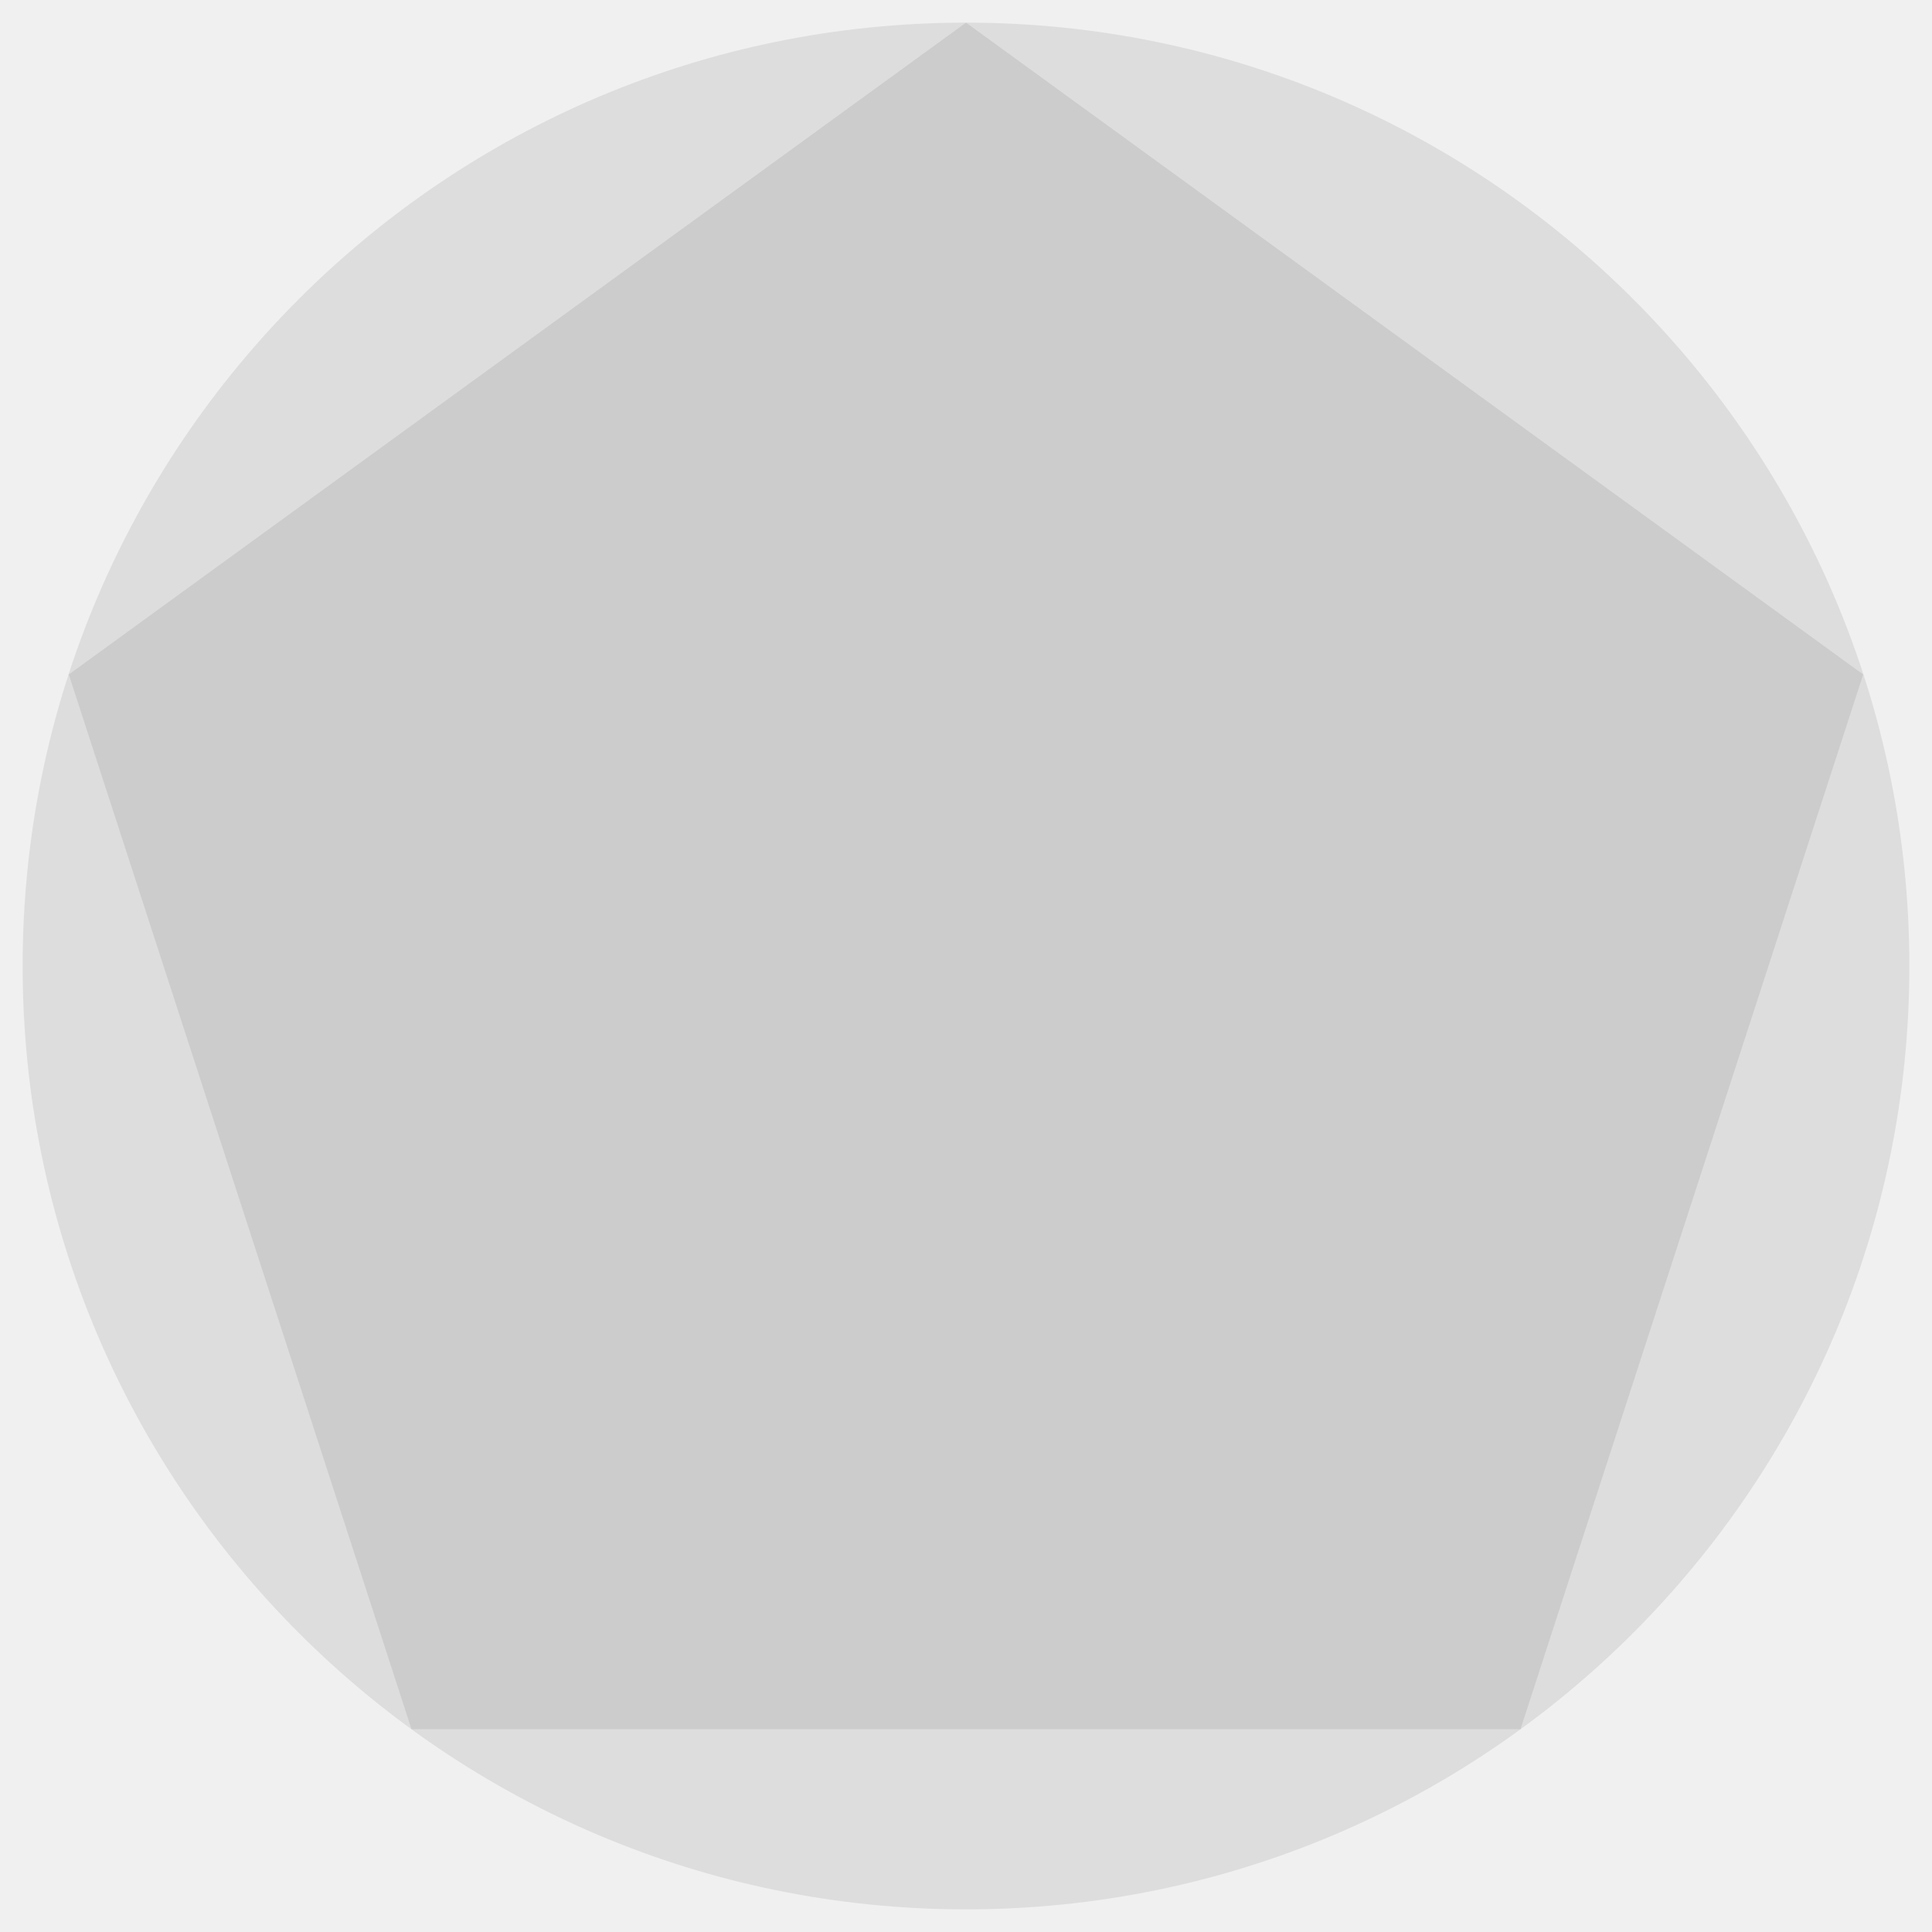
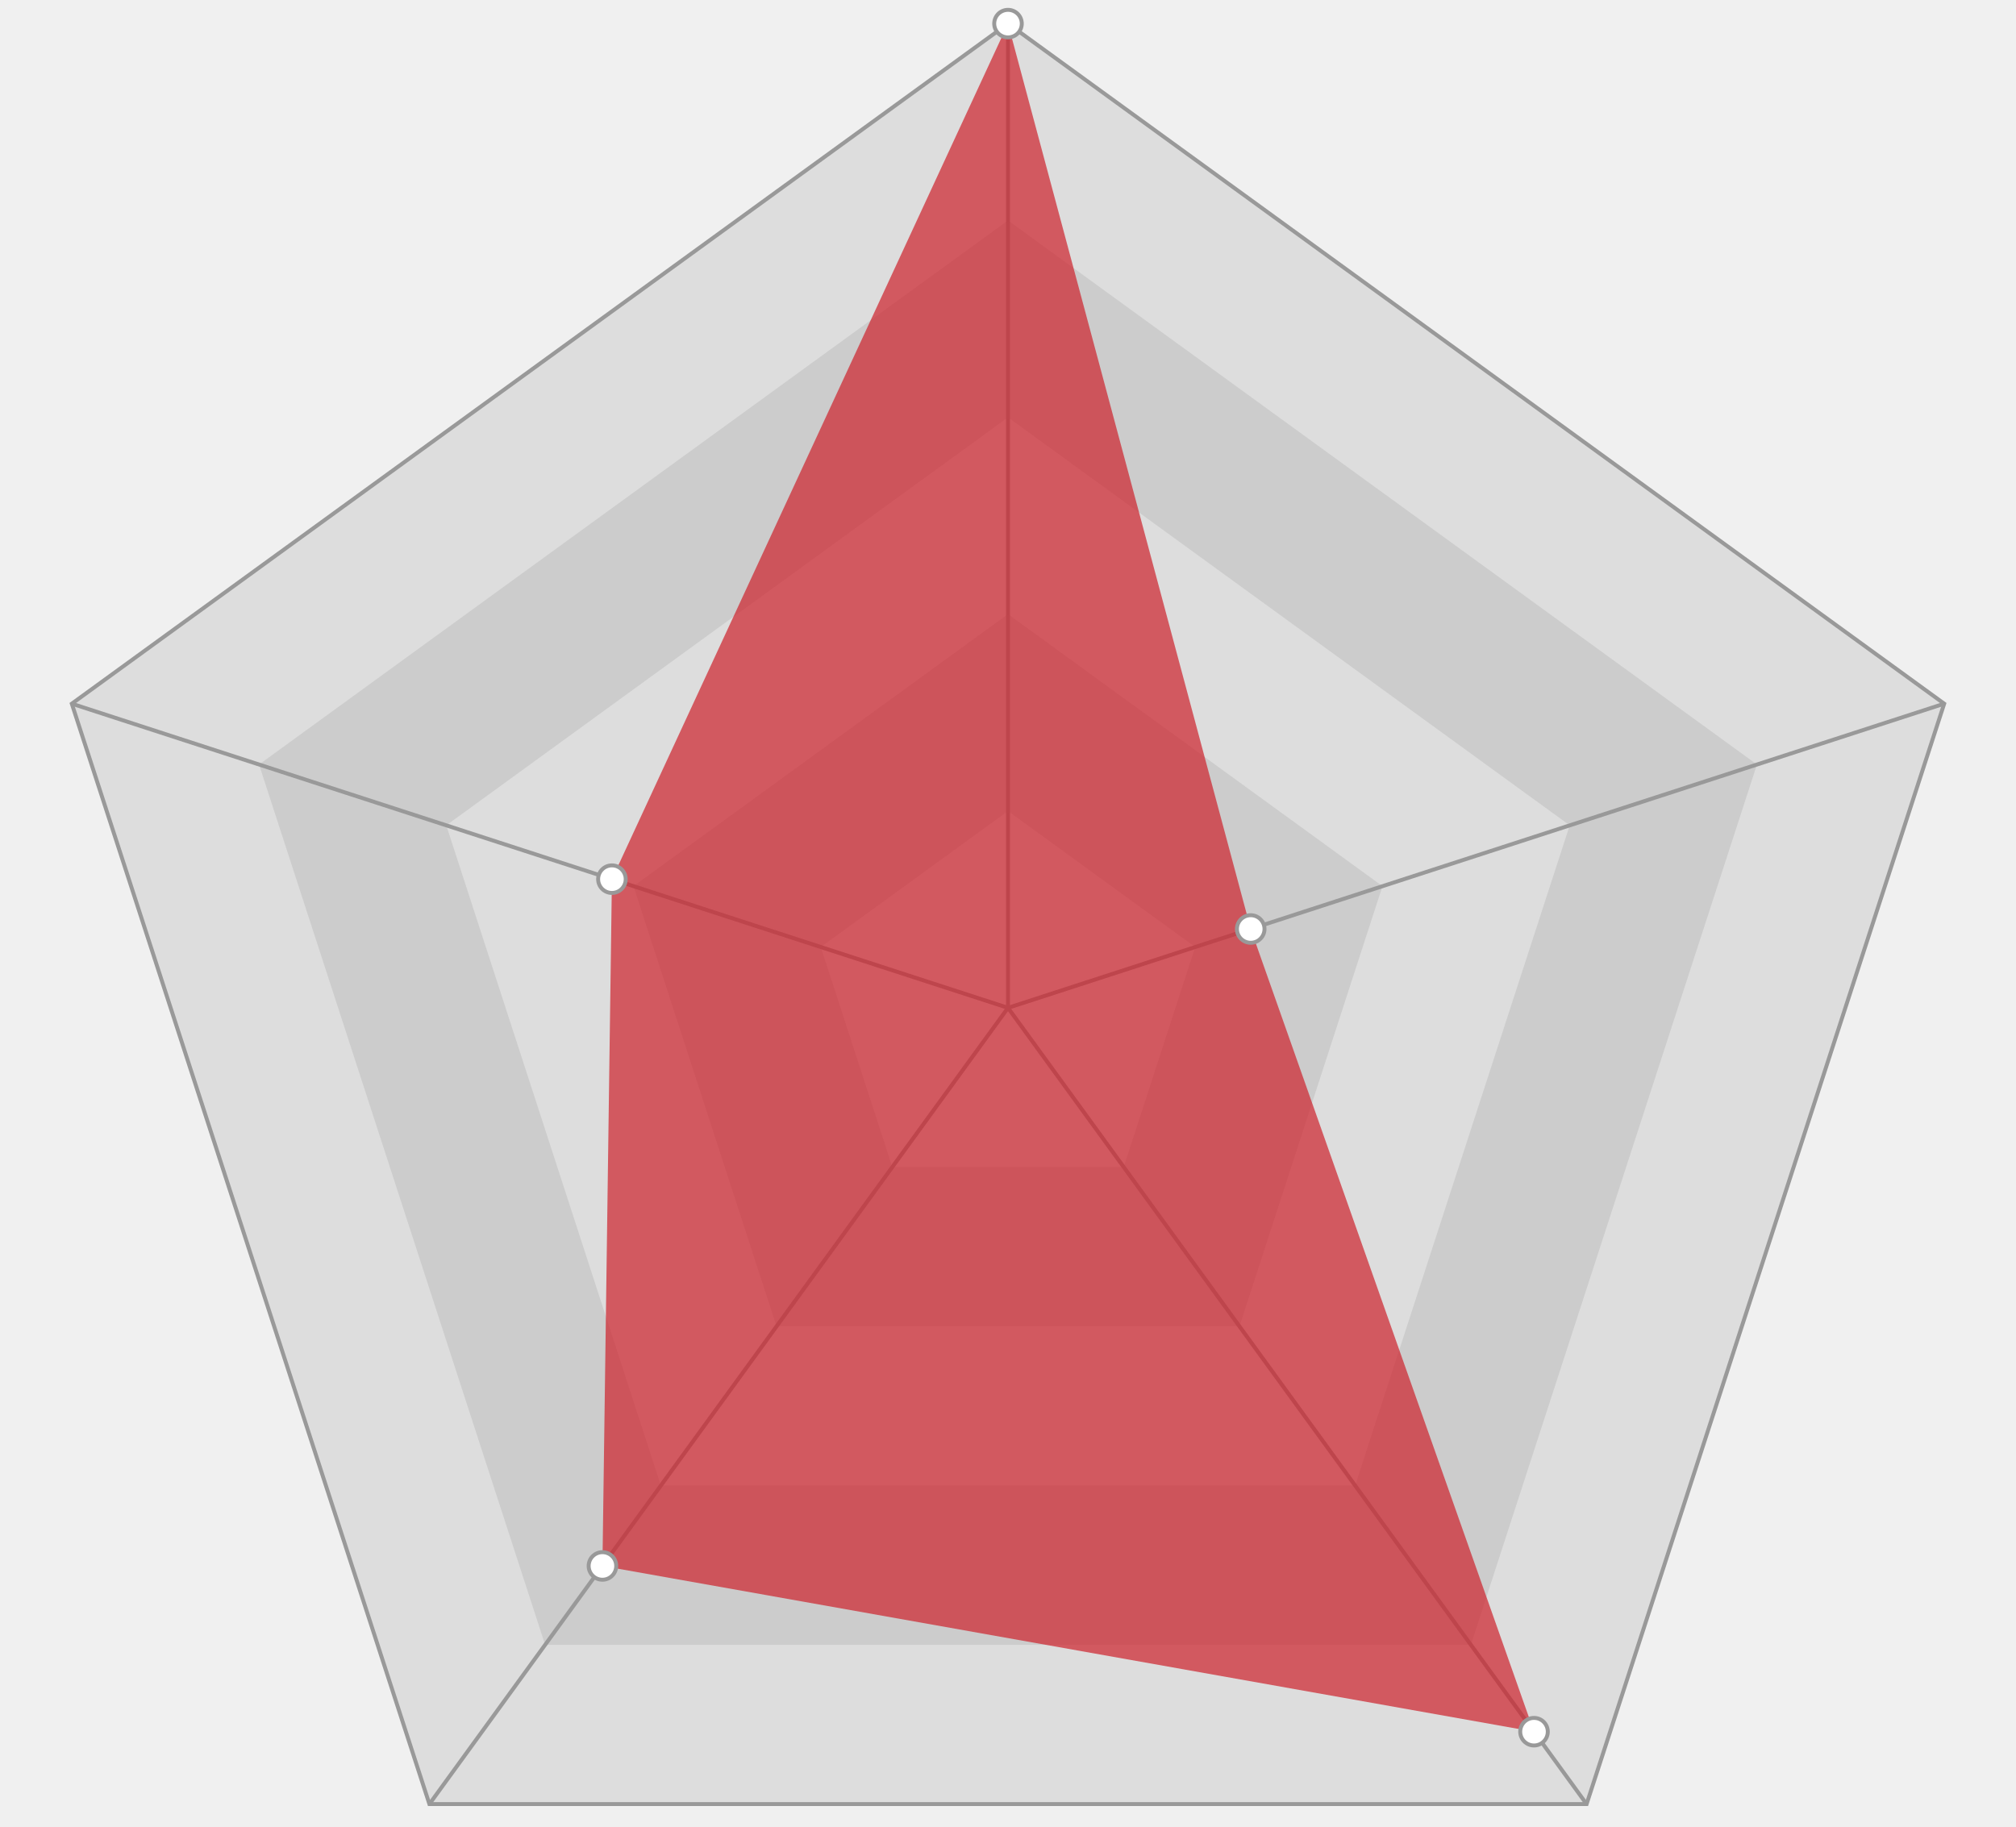
- <svg xmlns="http://www.w3.org/2000/svg" width="512" height="512" version="1.1">
-   <circle cx="256" cy="256" r="250" style="fill:#DDD;" />
-   <polygon points="256,6 18.235,178.745 109.053,458.254 402.946,458.254 493.764,178.745" style="fill:#CCC;" />
+ <svg xmlns="http://www.w3.org/2000/svg" width="512" height="464" version="1.1">
+   <polygon points="256,6 18.235,178.745 109.053,458.254 402.946,458.254 493.764,178.745" style="fill:#DDD; stroke:#999; stroke-width:1;" />
+   <polygon points="256,56 65.789,194.197 138.443,417.803 373.557,417.803 446.211,194.197" style="fill:#CCC;" />
+   <polygon points="256,106 113.342,209.647 167.832,377.353 344.168,377.353 398.658,209.647" style="fill:#DDD;" />
+   <polygon points="256,156 160.894,225.098 197.221,336.902 314.779,336.902 351.106,225.098" style="fill:#CCC;" />
+   <polygon points="256,206 208.447,240.549 226.611,296.451 285.389,296.451 303.553,240.549" style="fill:#DDD;" />
+   <line x1="256" y1="256" x2="256" y2="6" style="stroke:#999; stroke-width:1;" />
+   <line x1="256" y1="256" x2="18.235" y2="178.745" style="stroke:#999; stroke-width:1;" />
+   <line x1="256" y1="256" x2="109.053" y2="458.254" style="stroke:#999; stroke-width:1;" />
+   <line x1="256" y1="256" x2="402.946" y2="458.254" style="stroke:#999; stroke-width:1;" />
+   <line x1="256" y1="256" x2="493.764" y2="178.745" style="stroke:#999; stroke-width:1;" />
+   <polygon points="256,6 155.408,223.316 153,397.767 389.588,439.868 317.643,235.971" style="fill:#CD212B; opacity:0.7;" />
+   <circle cx="256" cy="6" r="3.5" style="fill:#FFF; stroke:#999; stroke-width:1;" />
+   <circle cx="155.408" cy="223.316" r="3.5" style="fill:#FFF; stroke:#999; stroke-width:1;" />
+   <circle cx="153" cy="397.767" r="3.5" style="fill:#FFF; stroke:#999; stroke-width:1;" />
+   <circle cx="389.588" cy="439.868" r="3.5" style="fill:#FFF; stroke:#999; stroke-width:1;" />
+   <circle cx="317.643" cy="235.971" r="3.5" style="fill:#FFF; stroke:#999; stroke-width:1;" />
</svg>
